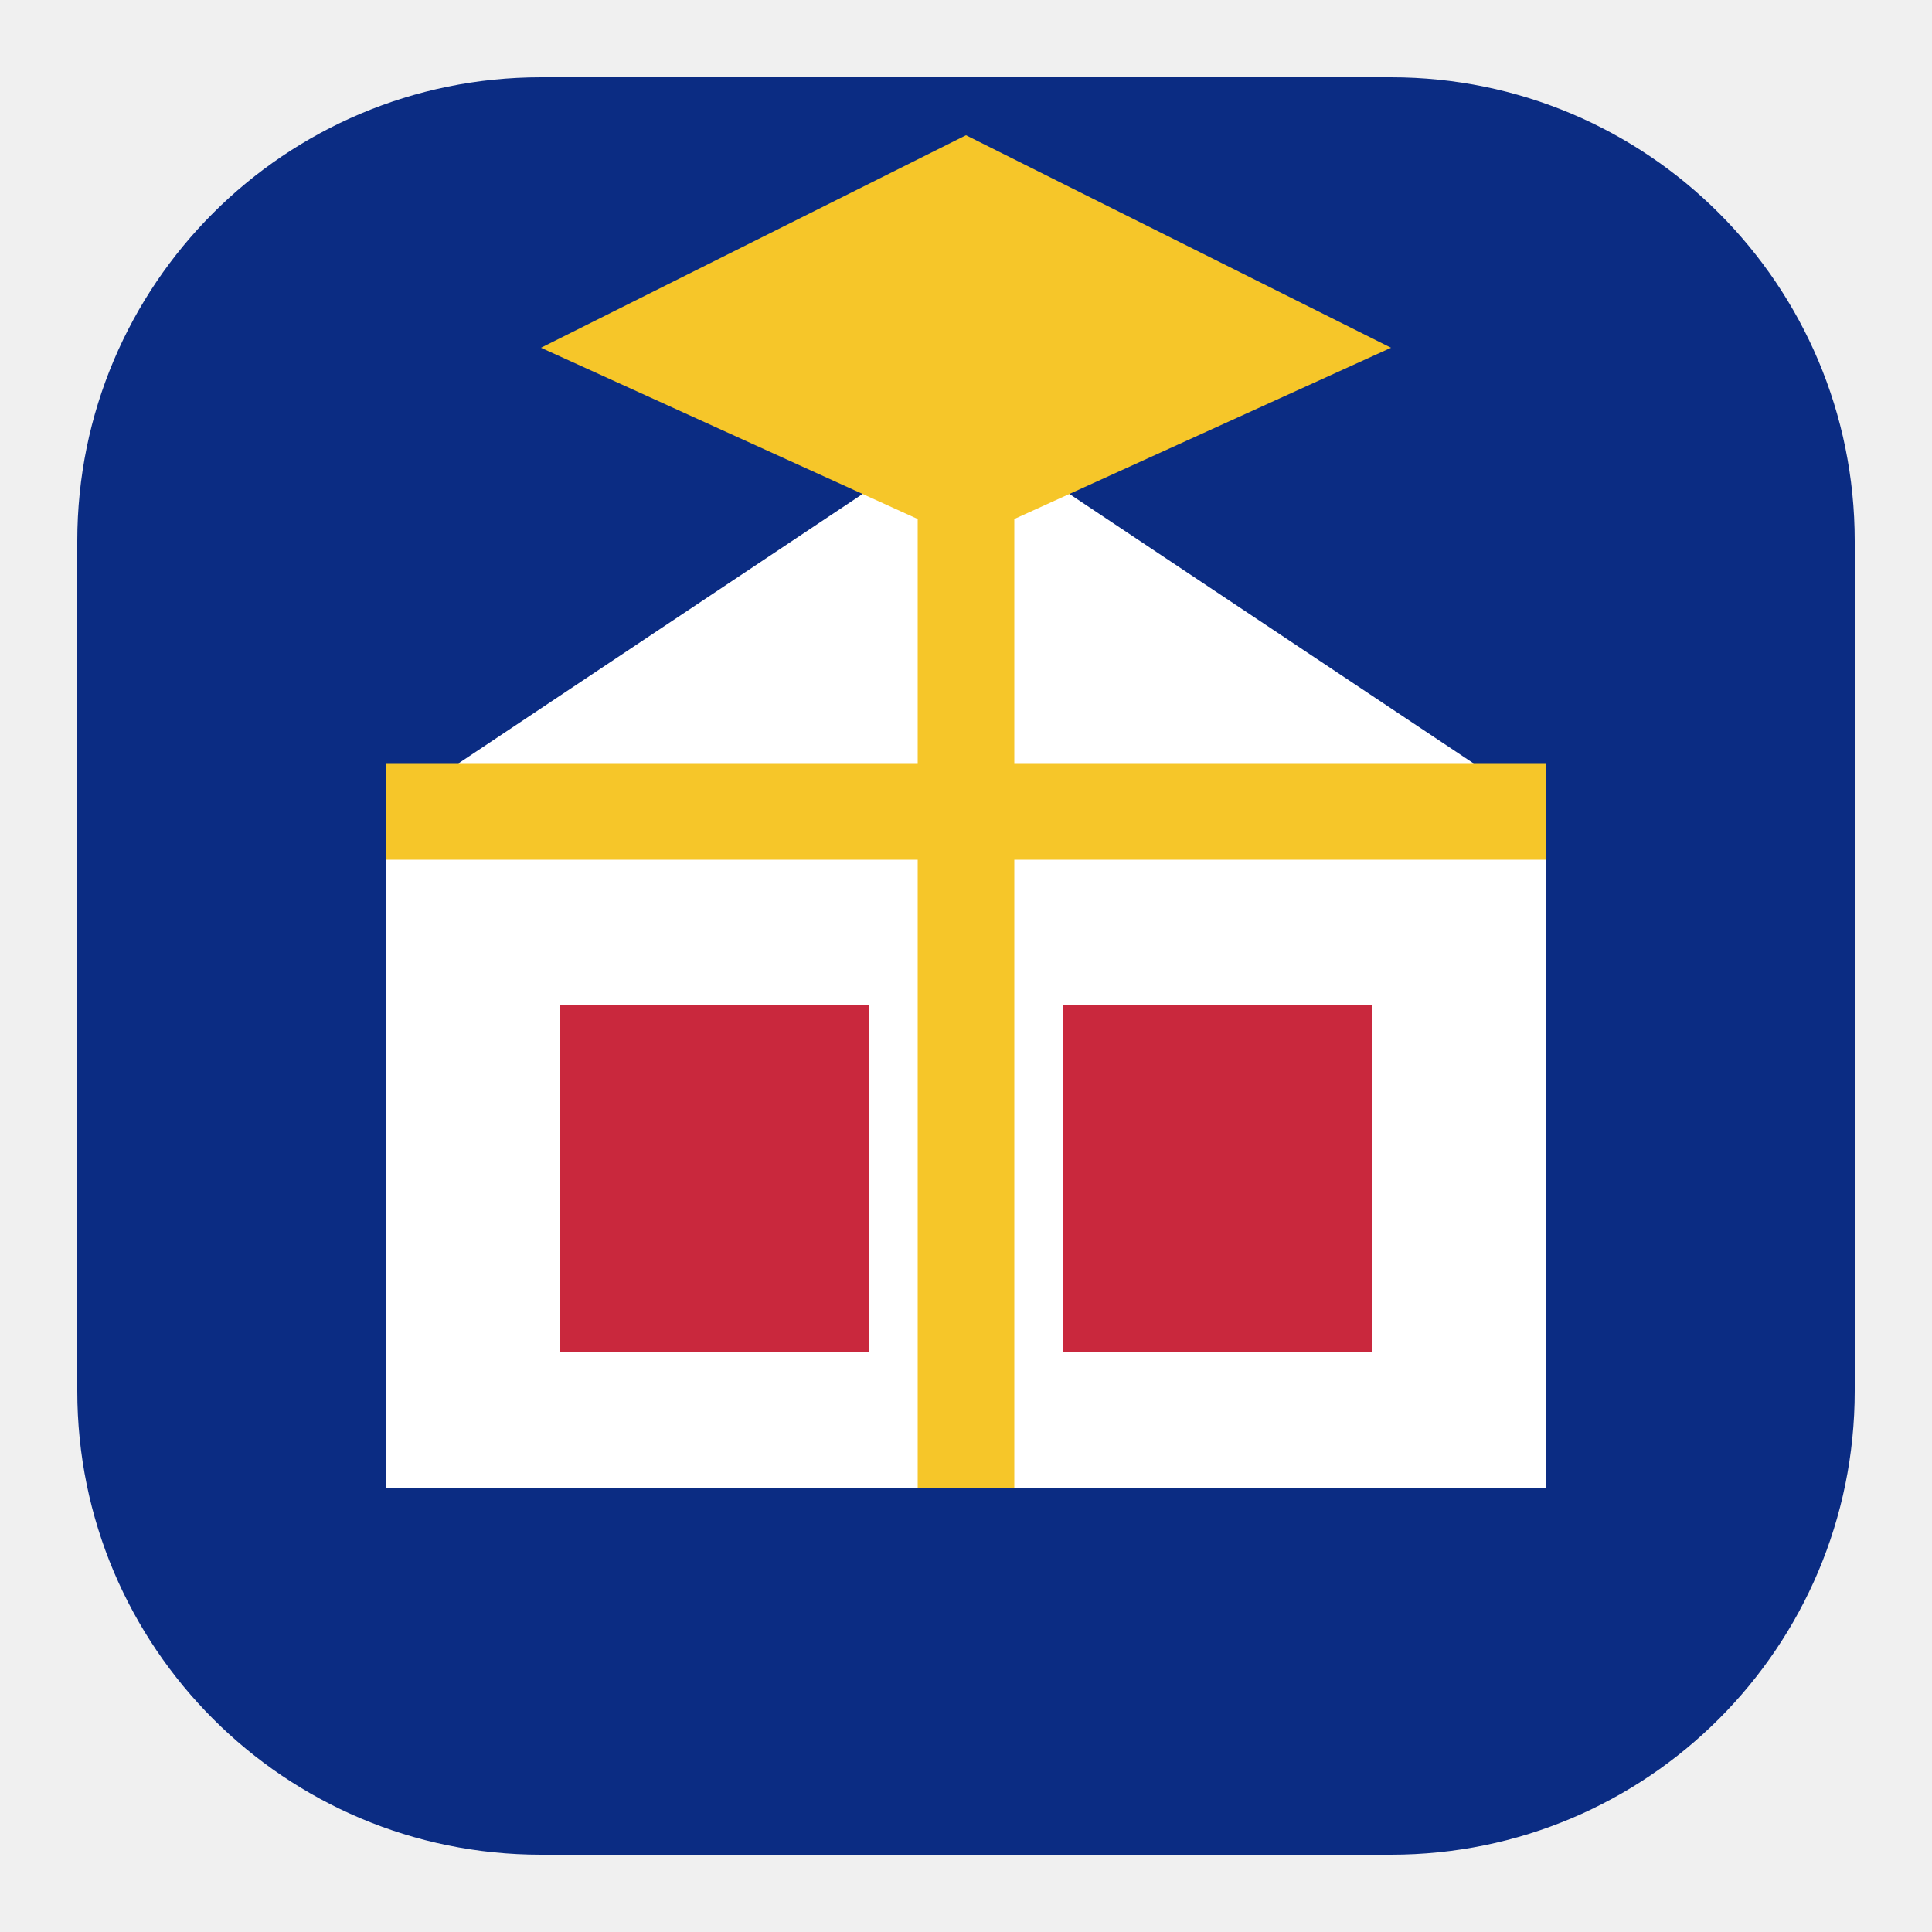
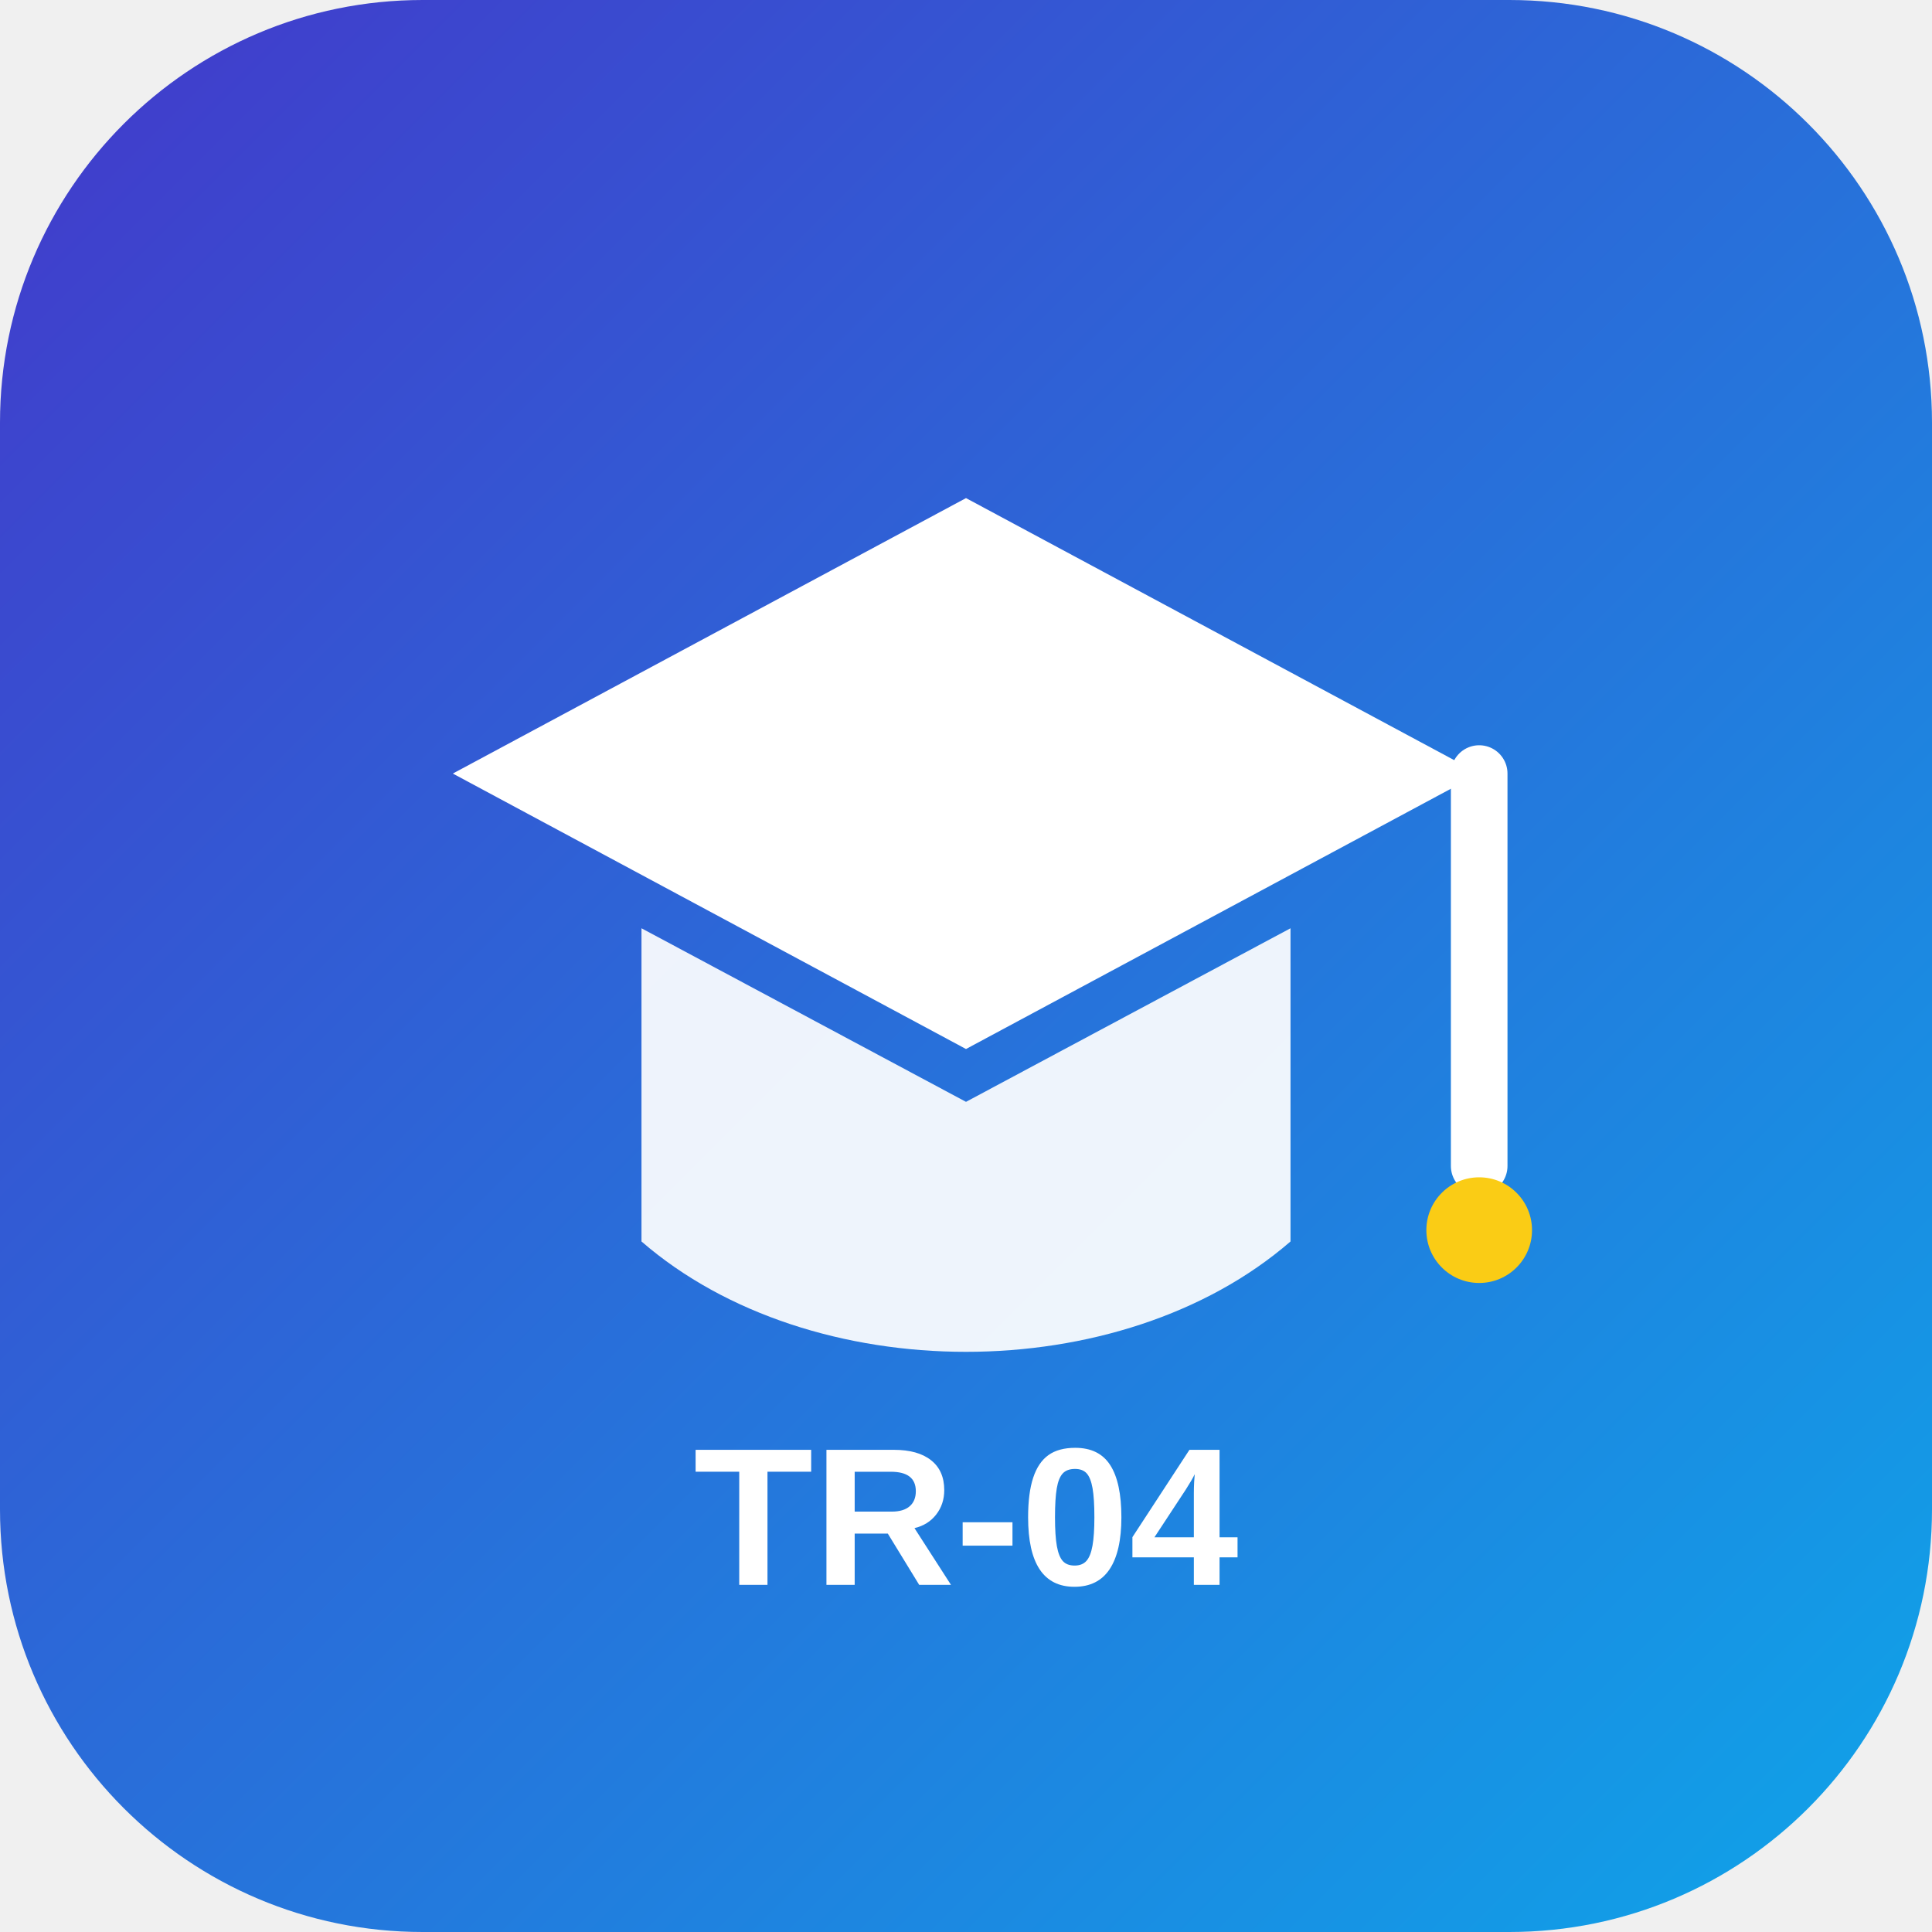
- <svg xmlns="http://www.w3.org/2000/svg" viewBox="0 0 100 100">
-   <rect x="4" y="4" width="92" height="92" rx="24" fill="#0b2c83" />
-   <path d="M20 42 50 22 80 42v35H20z" fill="#fff" />
-   <path d="M50 22v55M20 42h60" stroke="#f6c629" stroke-width="5" />
-   <path d="M29 52h16v18H29zm26 0h16v18H55z" fill="#c9283d" />
-   <path d="M28 18 50 7 72 18 50 28z" fill="#f6c629" />
+ <svg xmlns="http://www.w3.org/2000/svg" viewBox="0 0 512 512">
+   <defs>
+     <linearGradient id="g" x1="0" y1="0" x2="1" y2="1">
+       <stop stop-color="#4338ca" />
+       <stop offset="1" stop-color="#0ea5e9" />
+     </linearGradient>
+   </defs>
+   <rect width="512" height="512" rx="112" fill="url(#g)" />
+   <path d="M120 205 256 132l136 73-136 73z" fill="#fff" />
+   <path d="M170 246v83c45 39 127 39 172 0v-83l-86 46z" fill="#fff" opacity=".92" />
+   <path d="M392 205v104" stroke="#fff" stroke-width="15" stroke-linecap="round" />
+   <circle cx="392" cy="326" r="14" fill="#facc15" />
+   <text x="256" y="420" font-family="Arial,sans-serif" font-size="52" font-weight="800" fill="#fff" text-anchor="middle">TR-04</text>
</svg>
